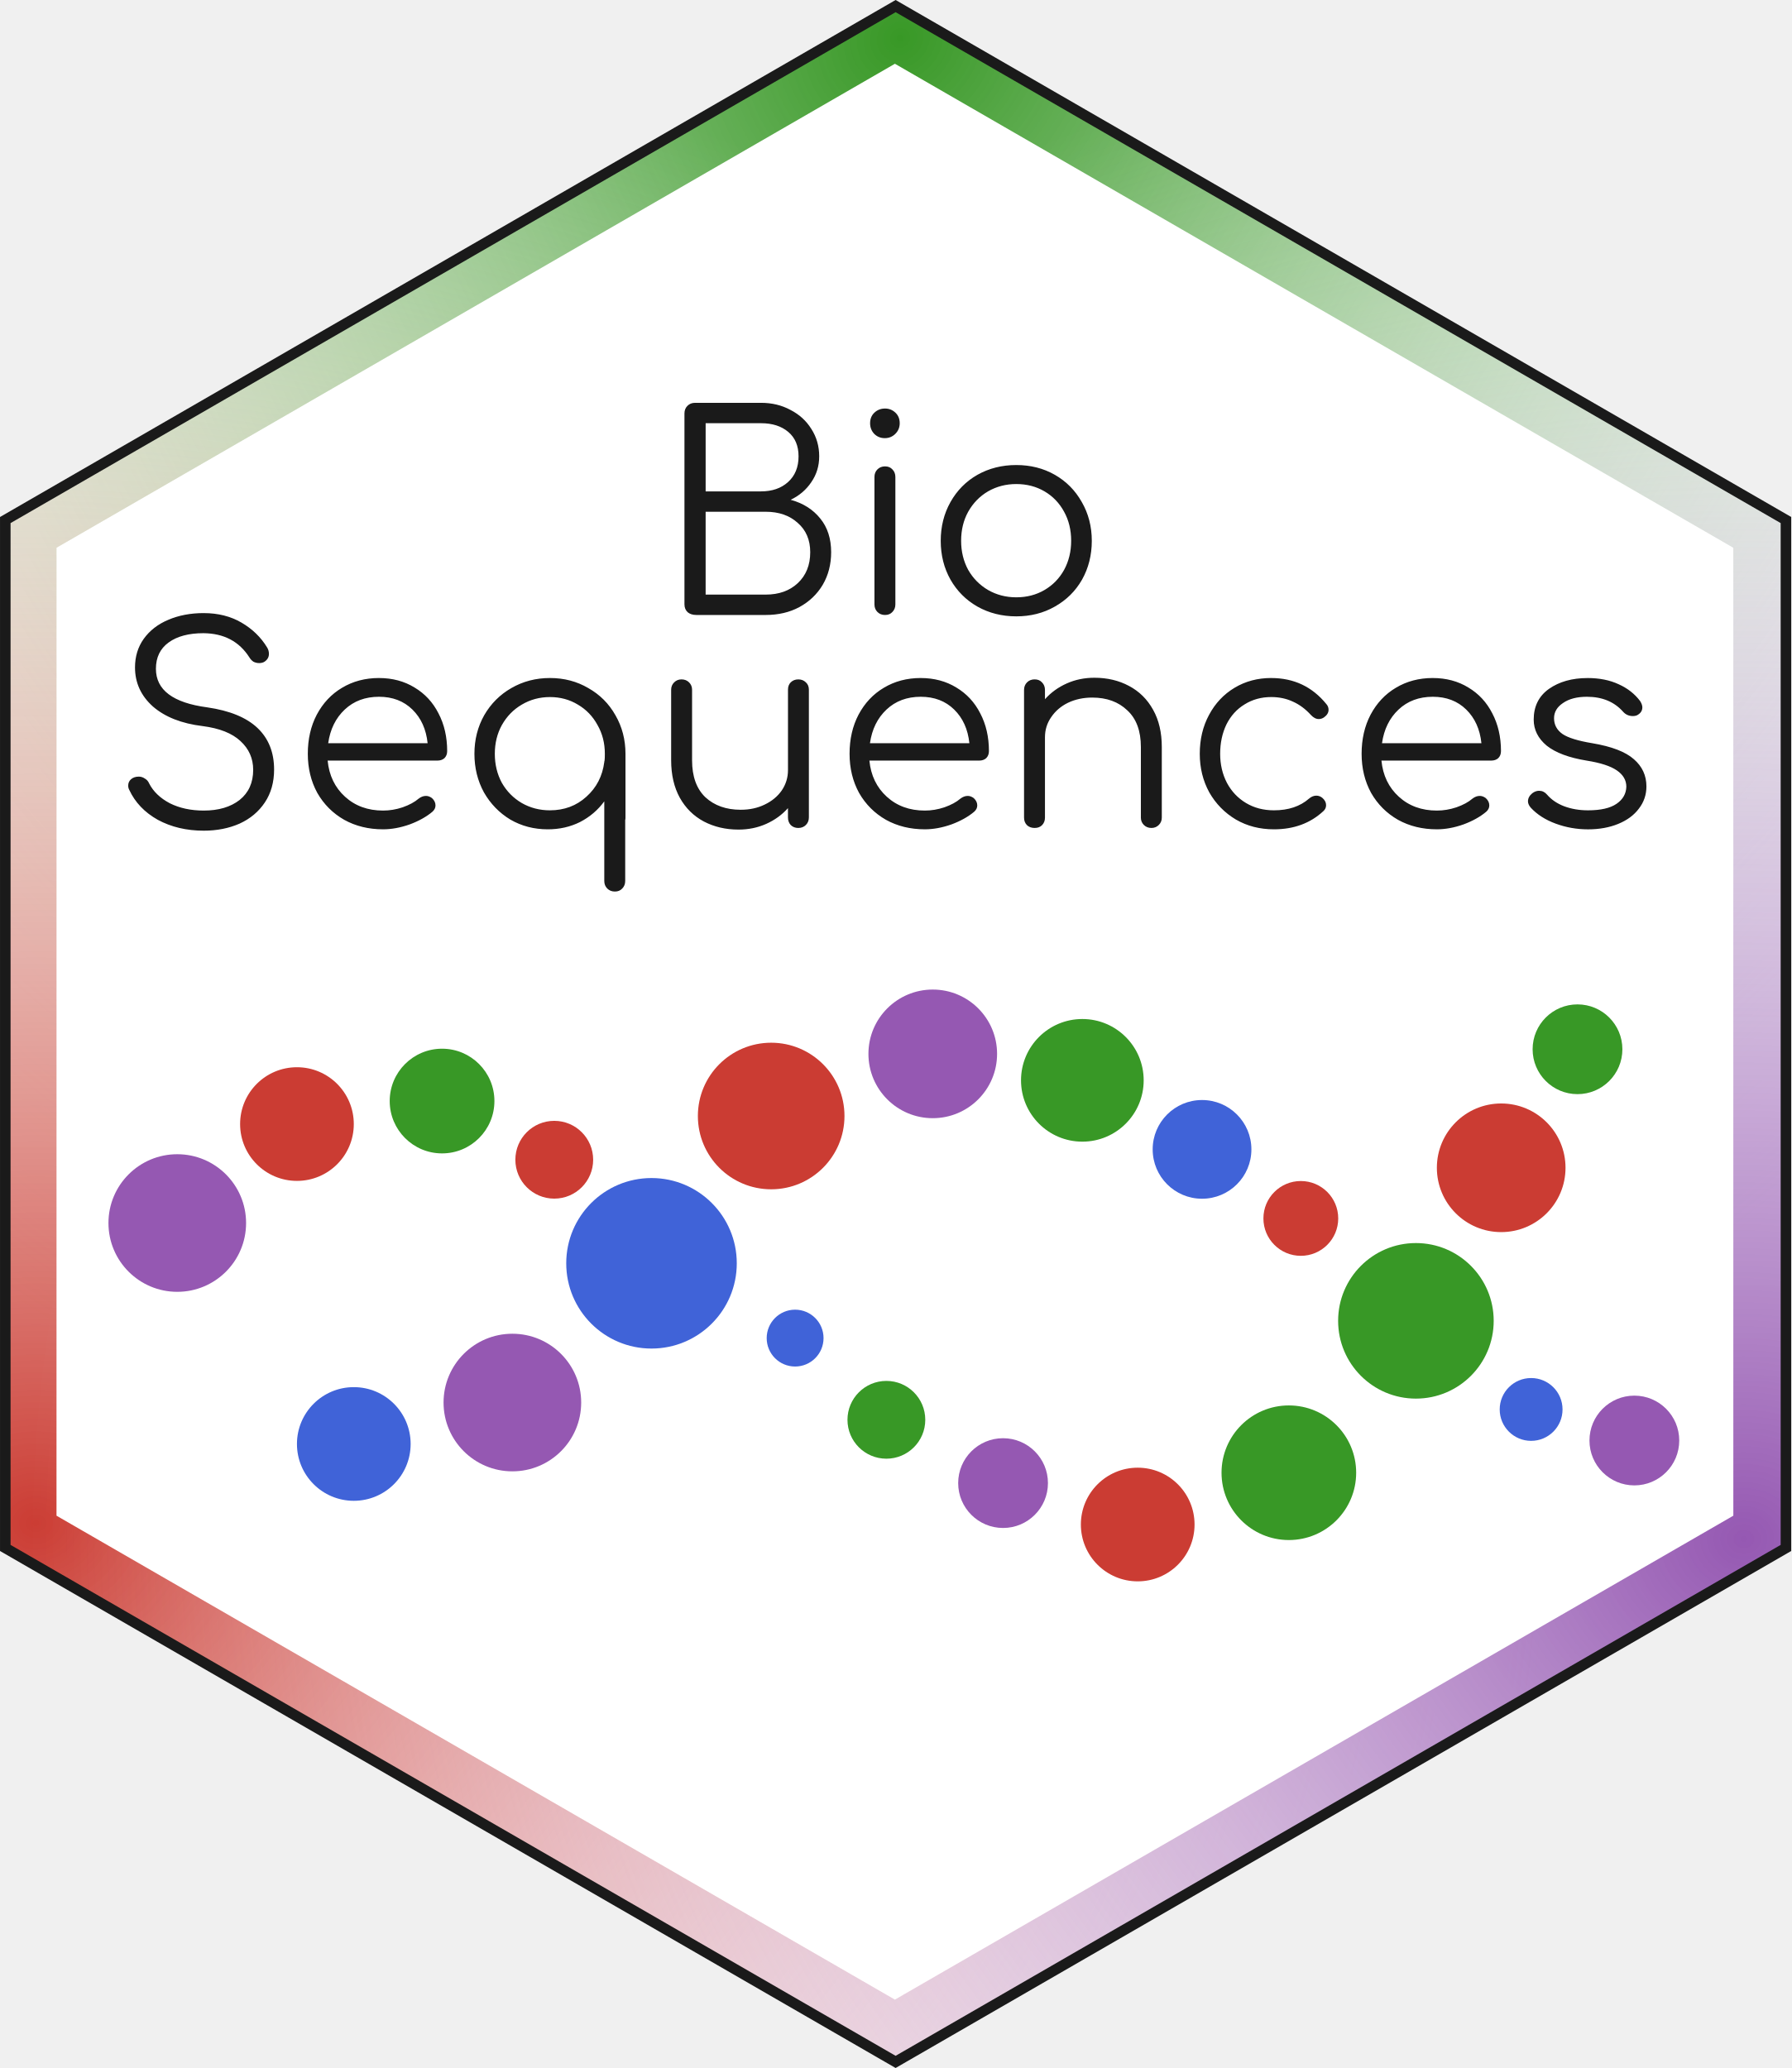
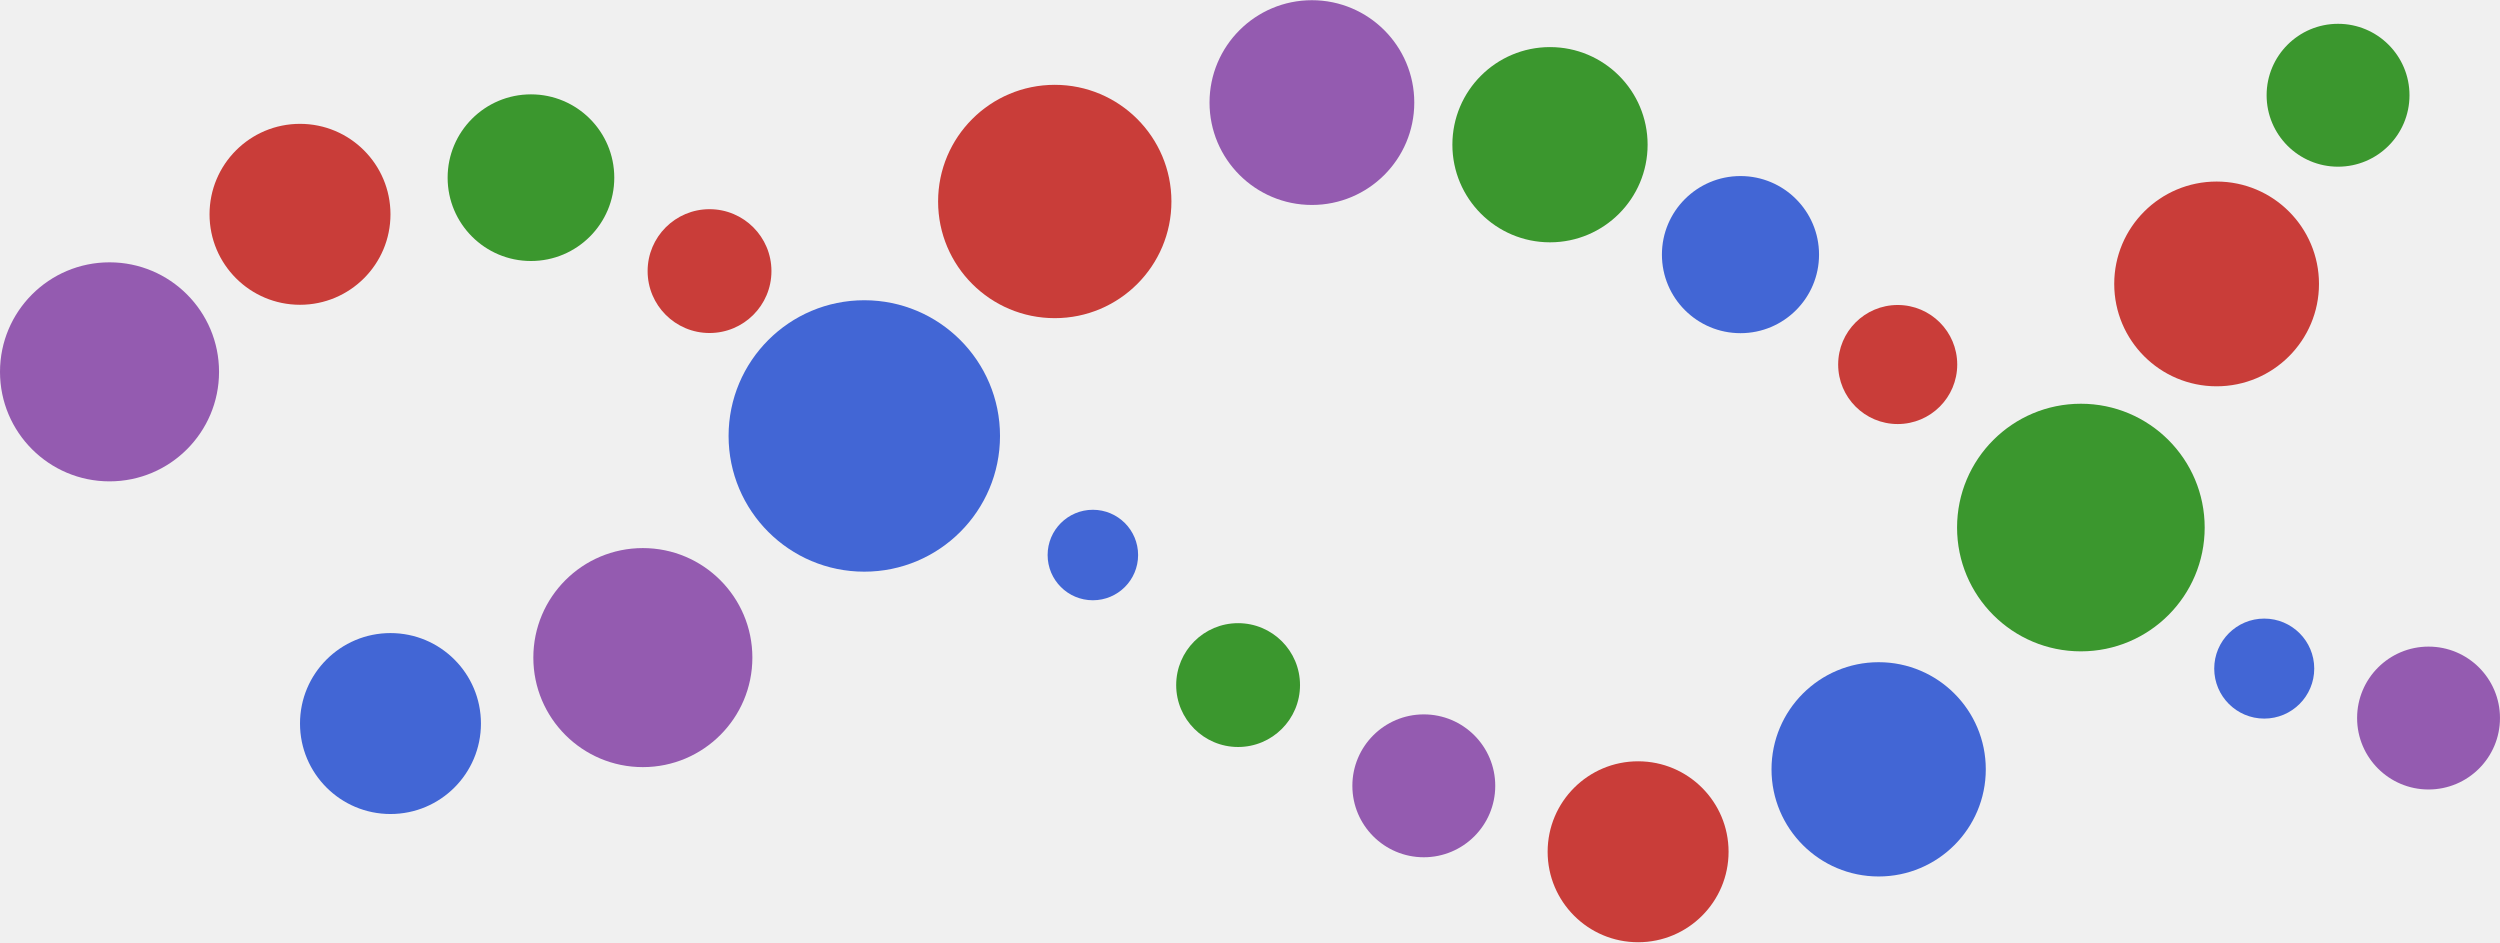
- <svg xmlns="http://www.w3.org/2000/svg" xmlns:xlink="http://www.w3.org/1999/xlink" viewBox="0 0 155.634 179.711">
-   <defs>
-     <radialGradient xlink:href="#a" id="f" gradientUnits="userSpaceOnUse" gradientTransform="matrix(.0142 -1.5297 1.71535 .01591 -917.0459 961.4751)" cx="414.023" cy="687.402" fx="414.023" fy="687.402" r="86.831" />
-     <linearGradient id="a">
-       <stop offset="0" stop-color="#9558b2" />
-       <stop offset="1" stop-color="#fff" stop-opacity="0" />
-     </linearGradient>
-     <radialGradient xlink:href="#b" id="e" gradientUnits="userSpaceOnUse" gradientTransform="matrix(1.72341 -.00186 .00163 1.51192 -882.3754 -611.6584)" cx="580.789" cy="628.654" fx="580.789" fy="628.654" r="86.831" />
-     <linearGradient id="b">
-       <stop offset="0" stop-color="#cb3c33" />
-       <stop offset="1" stop-color="#fff" stop-opacity="0" />
-     </linearGradient>
-     <radialGradient xlink:href="#c" id="d" gradientUnits="userSpaceOnUse" gradientTransform="matrix(-1.26566 1.227 -1.1253 -1.16075 1553.014 345.1977)" cx="499.35" cy="645.453" fx="499.35" fy="645.453" r="86.831" />
-     <linearGradient id="c">
-       <stop offset="0" stop-color="#389826" />
-       <stop offset="1" stop-color="#fff" stop-opacity="0" />
-     </linearGradient>
-   </defs>
-   <g transform="translate(-116.4687 -205.364)">
-     <path d="M271.644 339.882l-77.358 44.663-77.358-44.663v-89.326l77.358-44.663 77.358 44.663z" fill="#fff" />
-     <path d="M269.298 338.364l-75.073 43.343-75.073-43.343v-86.686l75.073-43.343 75.073 43.343z" fill="none" stroke="url(#d)" stroke-width="4.451" />
-     <path d="M269.298 338.364l-75.073 43.343-75.073-43.343v-86.686l75.073-43.343 75.073 43.343z" fill="none" stroke="url(#e)" stroke-width="4.451" />
-     <path d="M269.298 338.364l-75.073 43.343-75.073-43.343v-86.686l75.073-43.343 75.073 43.343z" fill="none" stroke="url(#f)" stroke-width="4.451" />
-     <path d="M271.644 339.882l-77.358 44.663-77.358-44.663v-89.326l77.358-44.663 77.358 44.663z" fill="none" stroke="#1a1a1a" stroke-width=".917" />
-     <path style="line-height:125%;-inkscape-font-specification:'Comfortaa, Normal';text-align:start" d="M182.595 240.37q1.416 0 2.549.614 1.157.59 1.818 1.652.685 1.062.685 2.384 0 1.251-.685 2.242-.661.991-1.794 1.534 1.629.449 2.573 1.629.944 1.157.944 2.927 0 1.582-.732 2.833-.732 1.227-2.03 1.936-1.275.685-2.927.685h-6.019q-.472 0-.755-.236-.283-.26-.283-.685v-16.594q0-.401.26-.661.26-.26.661-.26h5.736zm0 7.695q1.44 0 2.337-.803.921-.826.921-2.242 0-1.369-.897-2.124t-2.361-.755h-4.815v5.925h4.815zm.401 8.97q1.723 0 2.785-.991 1.086-1.015 1.086-2.691 0-1.605-1.086-2.549-1.062-.968-2.785-.968h-5.217v7.2h5.217zM192.447 246.814q0-.401.26-.661.26-.26.661-.26.401 0 .637.26.26.26.26.661v11.071q0 .401-.26.661-.236.26-.637.26-.401 0-.661-.26-.26-.26-.26-.661v-11.071zm.921-5.948q.519 0 .897.354.378.354.378.921 0 .543-.378.921t-.921.378q-.543 0-.921-.378-.354-.378-.354-.921 0-.567.378-.921.378-.354.921-.354zM204.77 245.776q1.865 0 3.352.85 1.487.85 2.337 2.361.873 1.511.873 3.376 0 1.865-.85 3.376-.85 1.487-2.361 2.337-1.487.85-3.352.85-1.865 0-3.376-.85-1.487-.85-2.337-2.337-.85-1.511-.85-3.376 0-1.865.85-3.376.85-1.511 2.337-2.361 1.511-.85 3.376-.85zm0 1.652q-1.345 0-2.455.637-1.086.637-1.723 1.77-.614 1.109-.614 2.526 0 1.393.614 2.526.637 1.109 1.723 1.747 1.109.637 2.455.637 1.369 0 2.455-.637 1.086-.637 1.7-1.747.614-1.133.614-2.526 0-1.416-.614-2.526-.614-1.133-1.7-1.77-1.086-.637-2.455-.637zM134.17 258.643q1.865 0 3.281.826 1.416.826 2.219 2.148.165.26.165.567 0 .449-.425.708-.189.094-.425.094-.26 0-.496-.118-.212-.142-.354-.378-1.322-2.077-3.989-2.101-1.912 0-3.021.803-1.109.803-1.109 2.29 0 2.762 4.461 3.352 2.927.425 4.367 1.794 1.44 1.369 1.44 3.612 0 1.652-.803 2.856-.803 1.204-2.195 1.841-1.393.614-3.116.614-2.242 0-3.989-.944-1.723-.968-2.479-2.597-.094-.165-.094-.378 0-.33.236-.543.26-.236.685-.236.283 0 .519.165.26.142.378.425.543 1.062 1.794 1.723 1.275.637 2.951.637 1.936 0 3.116-.921 1.18-.944 1.18-2.62 0-1.487-1.109-2.502-1.086-1.015-3.281-1.298-2.738-.33-4.32-1.7-1.558-1.393-1.558-3.399 0-1.416.755-2.479.779-1.086 2.124-1.652 1.369-.59 3.092-.59zM149.398 264.285q1.747 0 3.092.826 1.345.803 2.077 2.242.755 1.44.755 3.281 0 .378-.236.614-.236.212-.614.212h-9.536q.189 1.936 1.511 3.139 1.322 1.204 3.305 1.204.85 0 1.7-.283.873-.307 1.393-.755.307-.236.637-.236.26 0 .519.189.307.283.307.637 0 .307-.26.543-.779.661-1.983 1.109-1.204.425-2.313.425-1.888 0-3.376-.826-1.487-.85-2.337-2.337-.826-1.511-.826-3.399 0-1.912.779-3.399.803-1.511 2.195-2.337 1.416-.85 3.21-.85zm0 1.629q-1.794 0-2.974 1.109-1.18 1.109-1.44 2.927h8.639q-.189-1.818-1.322-2.927-1.133-1.109-2.903-1.109zM170.815 276.418q0 .142-.024.212v5.288q0 .401-.26.661-.236.26-.637.26-.401 0-.661-.26-.26-.26-.26-.661v-6.916q-.826 1.133-2.101 1.794-1.275.637-2.809.637-1.794 0-3.257-.85-1.44-.873-2.29-2.361-.826-1.511-.826-3.352t.85-3.352q.873-1.511 2.361-2.361 1.511-.873 3.352-.873t3.328.873q1.511.85 2.361 2.361.873 1.511.873 3.352v5.547zm-6.562-.637q1.865 0 3.163-1.18 1.322-1.18 1.558-3.021 0-.071.024-.118.024-.189.024-.59 0-1.393-.637-2.502-.614-1.133-1.7-1.77-1.086-.661-2.431-.661-1.345 0-2.455.661-1.086.637-1.723 1.77-.614 1.109-.614 2.502 0 1.393.614 2.526.637 1.109 1.723 1.747 1.109.637 2.455.637zM185.829 264.403q.401 0 .661.26.26.236.26.637v11.094q0 .401-.26.661-.26.26-.661.26-.401 0-.661-.26-.236-.26-.236-.661v-.803q-.779.873-1.888 1.369-1.109.496-2.408.496-1.676 0-3.021-.708-1.322-.708-2.077-2.054-.755-1.369-.755-3.257v-6.137q0-.378.26-.637.26-.26.637-.26.401 0 .661.26.26.26.26.637v6.137q0 2.101 1.157 3.21 1.18 1.086 3.069 1.086 1.157 0 2.077-.448.944-.449 1.487-1.227.543-.803.543-1.77v-6.987q0-.401.236-.637.26-.26.661-.26zM196.47 264.285q1.747 0 3.092.826 1.345.803 2.077 2.242.755 1.44.755 3.281 0 .378-.236.614-.236.212-.614.212h-9.536q.189 1.936 1.511 3.139 1.322 1.204 3.305 1.204.85 0 1.7-.283.873-.307 1.393-.755.307-.236.637-.236.26 0 .519.189.307.283.307.637 0 .307-.26.543-.779.661-1.983 1.109-1.204.425-2.313.425-1.888 0-3.376-.826-1.487-.85-2.337-2.337-.826-1.511-.826-3.399 0-1.912.779-3.399.803-1.511 2.195-2.337 1.416-.85 3.21-.85zm0 1.629q-1.794 0-2.974 1.109-1.18 1.109-1.44 2.927h8.639q-.189-1.818-1.322-2.927-1.133-1.109-2.903-1.109zM211.56 264.261q1.676 0 2.998.708 1.345.708 2.101 2.077.755 1.345.755 3.234v6.137q0 .378-.26.637-.26.26-.637.26-.401 0-.661-.26-.26-.26-.26-.637v-6.137q0-2.101-1.18-3.187-1.157-1.109-3.045-1.109-1.157 0-2.101.448-.921.449-1.464 1.251-.543.779-.543 1.747v6.987q0 .401-.26.661-.236.236-.637.236-.401 0-.661-.236-.26-.26-.26-.661v-11.094q0-.401.26-.661.26-.26.661-.26.401 0 .637.26.26.26.26.661v.803q.779-.873 1.888-1.369 1.109-.496 2.408-.496zM226.922 264.285q2.951 0 4.792 2.266.189.212.189.496 0 .378-.401.661-.212.142-.448.142-.354 0-.685-.354-.708-.779-1.558-1.157-.85-.401-1.888-.401-1.298 0-2.313.637-1.015.614-1.582 1.747-.543 1.133-.543 2.549 0 1.393.59 2.526.59 1.109 1.652 1.747 1.062.637 2.431.637 1.888 0 3.045-1.015.307-.26.637-.26.283 0 .519.189.33.283.33.637 0 .307-.236.519-1.7 1.582-4.296 1.582-1.841 0-3.305-.85-1.464-.873-2.313-2.361-.826-1.511-.826-3.352 0-1.888.803-3.376.803-1.511 2.219-2.361t3.187-.85zM240.96 264.285q1.747 0 3.092.826 1.345.803 2.077 2.242.755 1.44.755 3.281 0 .378-.236.614-.236.212-.614.212h-9.536q.189 1.936 1.511 3.139 1.322 1.204 3.305 1.204.85 0 1.7-.283.873-.307 1.393-.755.307-.236.637-.236.26 0 .519.189.307.283.307.637 0 .307-.26.543-.779.661-1.983 1.109-1.204.425-2.313.425-1.888 0-3.376-.826-1.487-.85-2.337-2.337-.826-1.511-.826-3.399 0-1.912.779-3.399.803-1.511 2.195-2.337 1.416-.85 3.21-.85zm0 1.629q-1.794 0-2.974 1.109-1.18 1.109-1.44 2.927h8.639q-.189-1.818-1.322-2.927-1.133-1.109-2.903-1.109zM254.398 264.285q1.558 0 2.715.543 1.157.519 1.865 1.464.189.307.189.543 0 .401-.378.637-.165.118-.449.118-.496 0-.826-.354-1.157-1.322-3.163-1.322-1.298 0-2.077.543-.779.519-.779 1.322 0 .85.732 1.369.732.496 2.597.803 2.526.425 3.612 1.393 1.086.944 1.086 2.361 0 1.086-.661 1.936-.637.85-1.794 1.322-1.157.472-2.62.472-1.464 0-2.809-.496-1.345-.496-2.172-1.393-.236-.283-.236-.543 0-.401.378-.708.283-.212.59-.212.401 0 .685.33.567.661 1.487 1.015.944.354 2.077.354 1.652 0 2.479-.567.826-.567.85-1.487 0-.85-.826-1.416-.826-.567-2.62-.85-2.313-.378-3.47-1.298-1.133-.944-1.133-2.266 0-1.723 1.322-2.667 1.345-.944 3.352-.944z" font-weight="400" font-size="23.605" font-family="Comfortaa" letter-spacing="0" word-spacing="0" fill="#1a1a1a" />
-     <ellipse ry="5.979" rx="5.979" cx="131.871" cy="311.646" fill="#9558b2" />
-     <circle cx="147.209" cy="330.846" r="4.939" fill="#4063d8" />
-     <circle cx="142.27" cy="303.046" r="4.939" fill="#cb3c33" />
-     <ellipse ry="5.979" rx="5.979" cx="160.987" cy="327.246" fill="#9558b2" />
-     <ellipse ry="7.409" rx="7.409" cx="173.076" cy="315.146" fill="#4063d8" />
-     <circle cx="154.878" cy="301.046" r="4.549" fill="#389826" />
-     <circle cx="215.321" cy="337.846" r="4.939" fill="#cb3c33" />
-     <ellipse ry="5.589" rx="5.589" cx="197.513" cy="296.946" fill="#9558b2" />
-     <ellipse ry="5.589" rx="5.589" cx="246.903" cy="306.846" fill="#cb3c33" />
-     <ellipse ry="2.47" rx="2.47" cx="185.554" cy="321.646" fill="#4063d8" />
-     <circle cx="229.493" cy="311.246" r="3.25" fill="#cb3c33" />
-     <circle cx="249.503" cy="327.846" r="2.73" fill="#4063d8" />
-     <circle cx="253.533" cy="296.546" r="3.9" fill="#389826" />
-     <circle cx="258.473" cy="330.546" r="3.9" fill="#9558b2" />
-     <circle cx="193.483" cy="328.746" r="3.38" fill="#389826" />
-     <ellipse ry="4.289" rx="4.289" cx="220.91" cy="305.246" fill="#4063d8" />
-     <circle cx="203.622" cy="334.246" r="3.9" fill="#9558b2" />
-     <ellipse ry="5.849" rx="5.849" cx="228.453" cy="333.346" fill="#389826" />
-     <circle cx="239.493" cy="320.146" r="6.759" fill="#389826" />
-     <circle cx="183.474" cy="302.346" r="6.369" fill="#cb3c33" />
-     <circle cx="164.627" cy="306.146" r="3.38" fill="#cb3c33" />
-     <ellipse ry="5.329" rx="5.329" cx="210.511" cy="299.246" fill="#389826" />
+ <svg xmlns="http://www.w3.org/2000/svg" viewBox="0 0 136.481 51.473">
+   <g id="bubble-helix">
+     <circle cx="5.979" cy="20.3" r="5.979" fill="#945bb0" />
+     <circle cx="21.317" cy="39.5" r="4.939" fill="#4266d5" />
+     <circle cx="16.378" cy="11.7" r="4.939" fill="#c93d39" />
+     <circle cx="35.095" cy="35.9" r="5.979" fill="#945bb0" />
+     <circle cx="47.184" cy="23.8" r="7.409" fill="#4266d5" />
+     <circle cx="28.986" cy="9.7" r="4.549" fill="#3b972e" />
+     <circle cx="89.428" cy="46.5" r="4.939" fill="#c93d39" />
+     <circle cx="71.62" cy="5.6" r="5.589" fill="#945bb0" />
+     <circle cx="121.01" cy="15.5" r="5.589" fill="#c93d39" />
+     <circle cx="59.662" cy="30.3" r="2.47" fill="#4266d5" />
+     <circle cx="103.6" cy="19.9" r="3.25" fill="#c93d39" />
+     <circle cx="123.61" cy="36.5" r="2.73" fill="#4266d5" />
+     <circle cx="127.64" cy="5.2" r="3.9" fill="#3b972e" />
+     <circle cx="132.58" cy="39.2" r="3.9" fill="#945bb0" />
+     <circle cx="67.591" cy="37.4" r="3.38" fill="#3b972e" />
+     <circle cx="95.017" cy="13.9" r="4.289" fill="#4266d5" />
+     <circle cx="77.729" cy="42.9" r="3.9" fill="#945bb0" />
+     <circle cx="102.56" cy="42.0" r="5.849" fill="#4266d5" />
+     <circle cx="113.6" cy="28.8" r="6.759" fill="#3b972e" />
+     <circle cx="57.582" cy="11.0" r="6.369" fill="#c93d39" />
+     <circle cx="38.735" cy="14.8" r="3.38" fill="#c93d39" />
+     <circle cx="84.618" cy="7.9" r="5.329" fill="#3b972e" />
  </g>
</svg>
